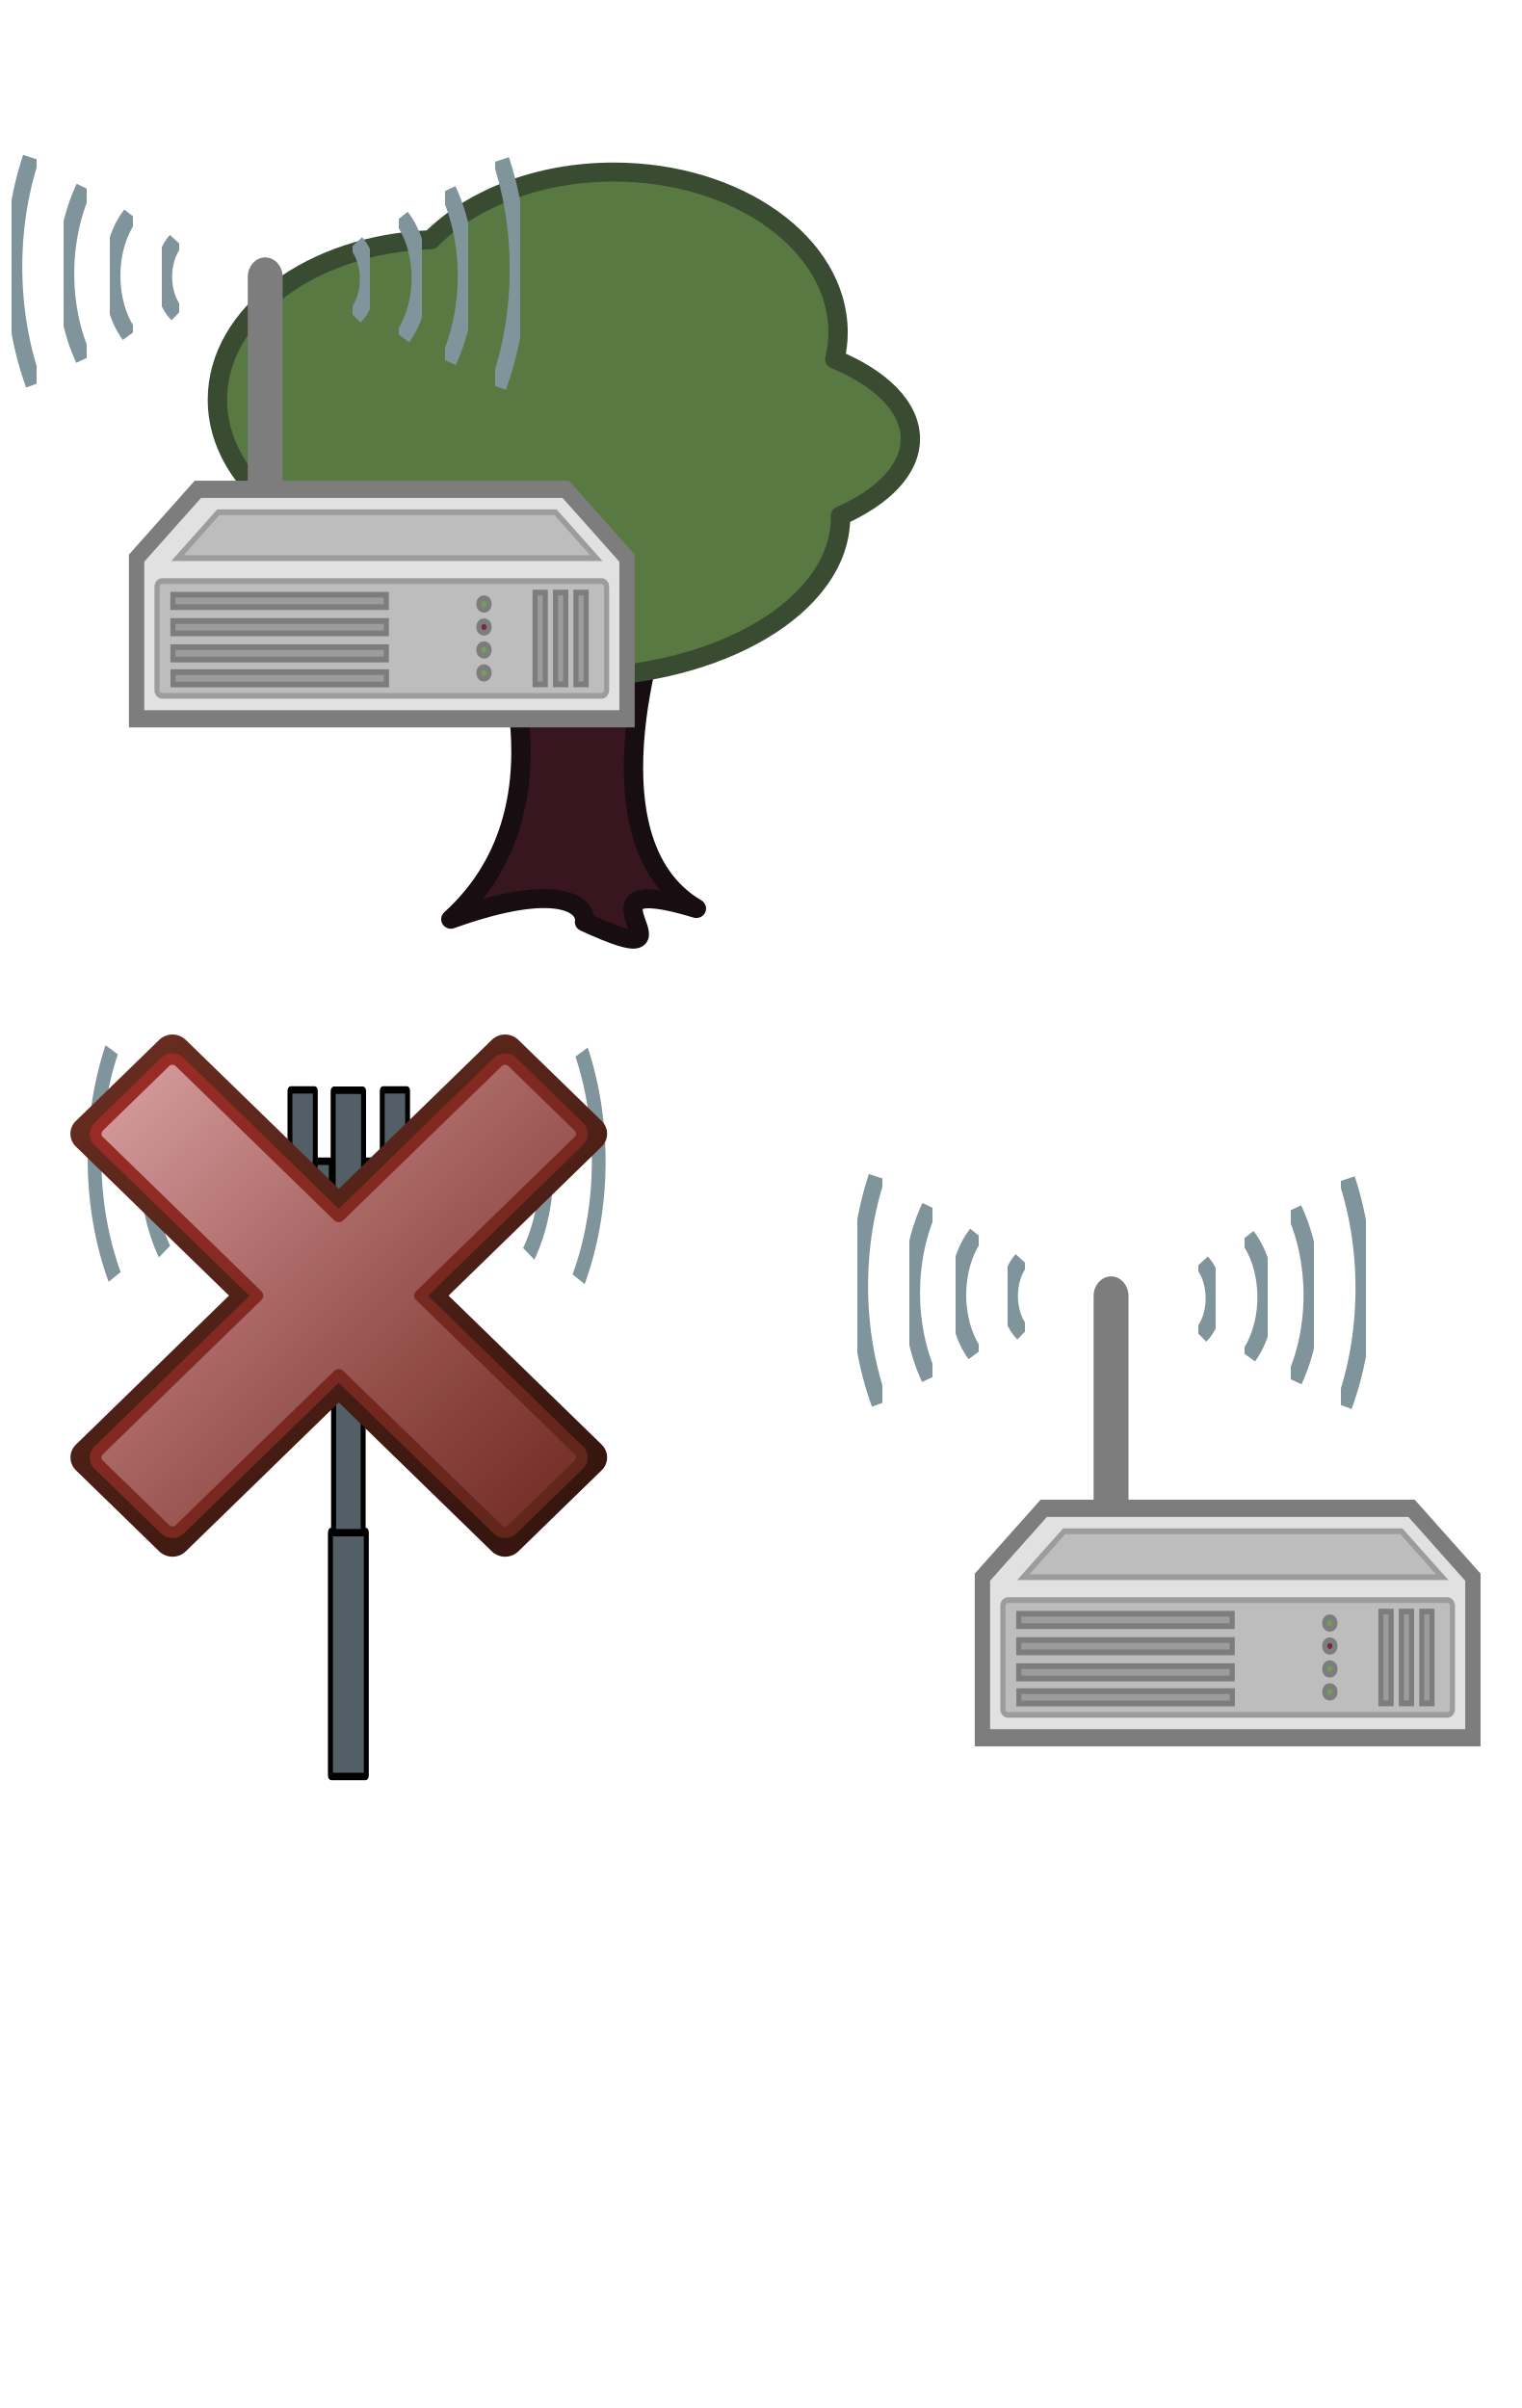
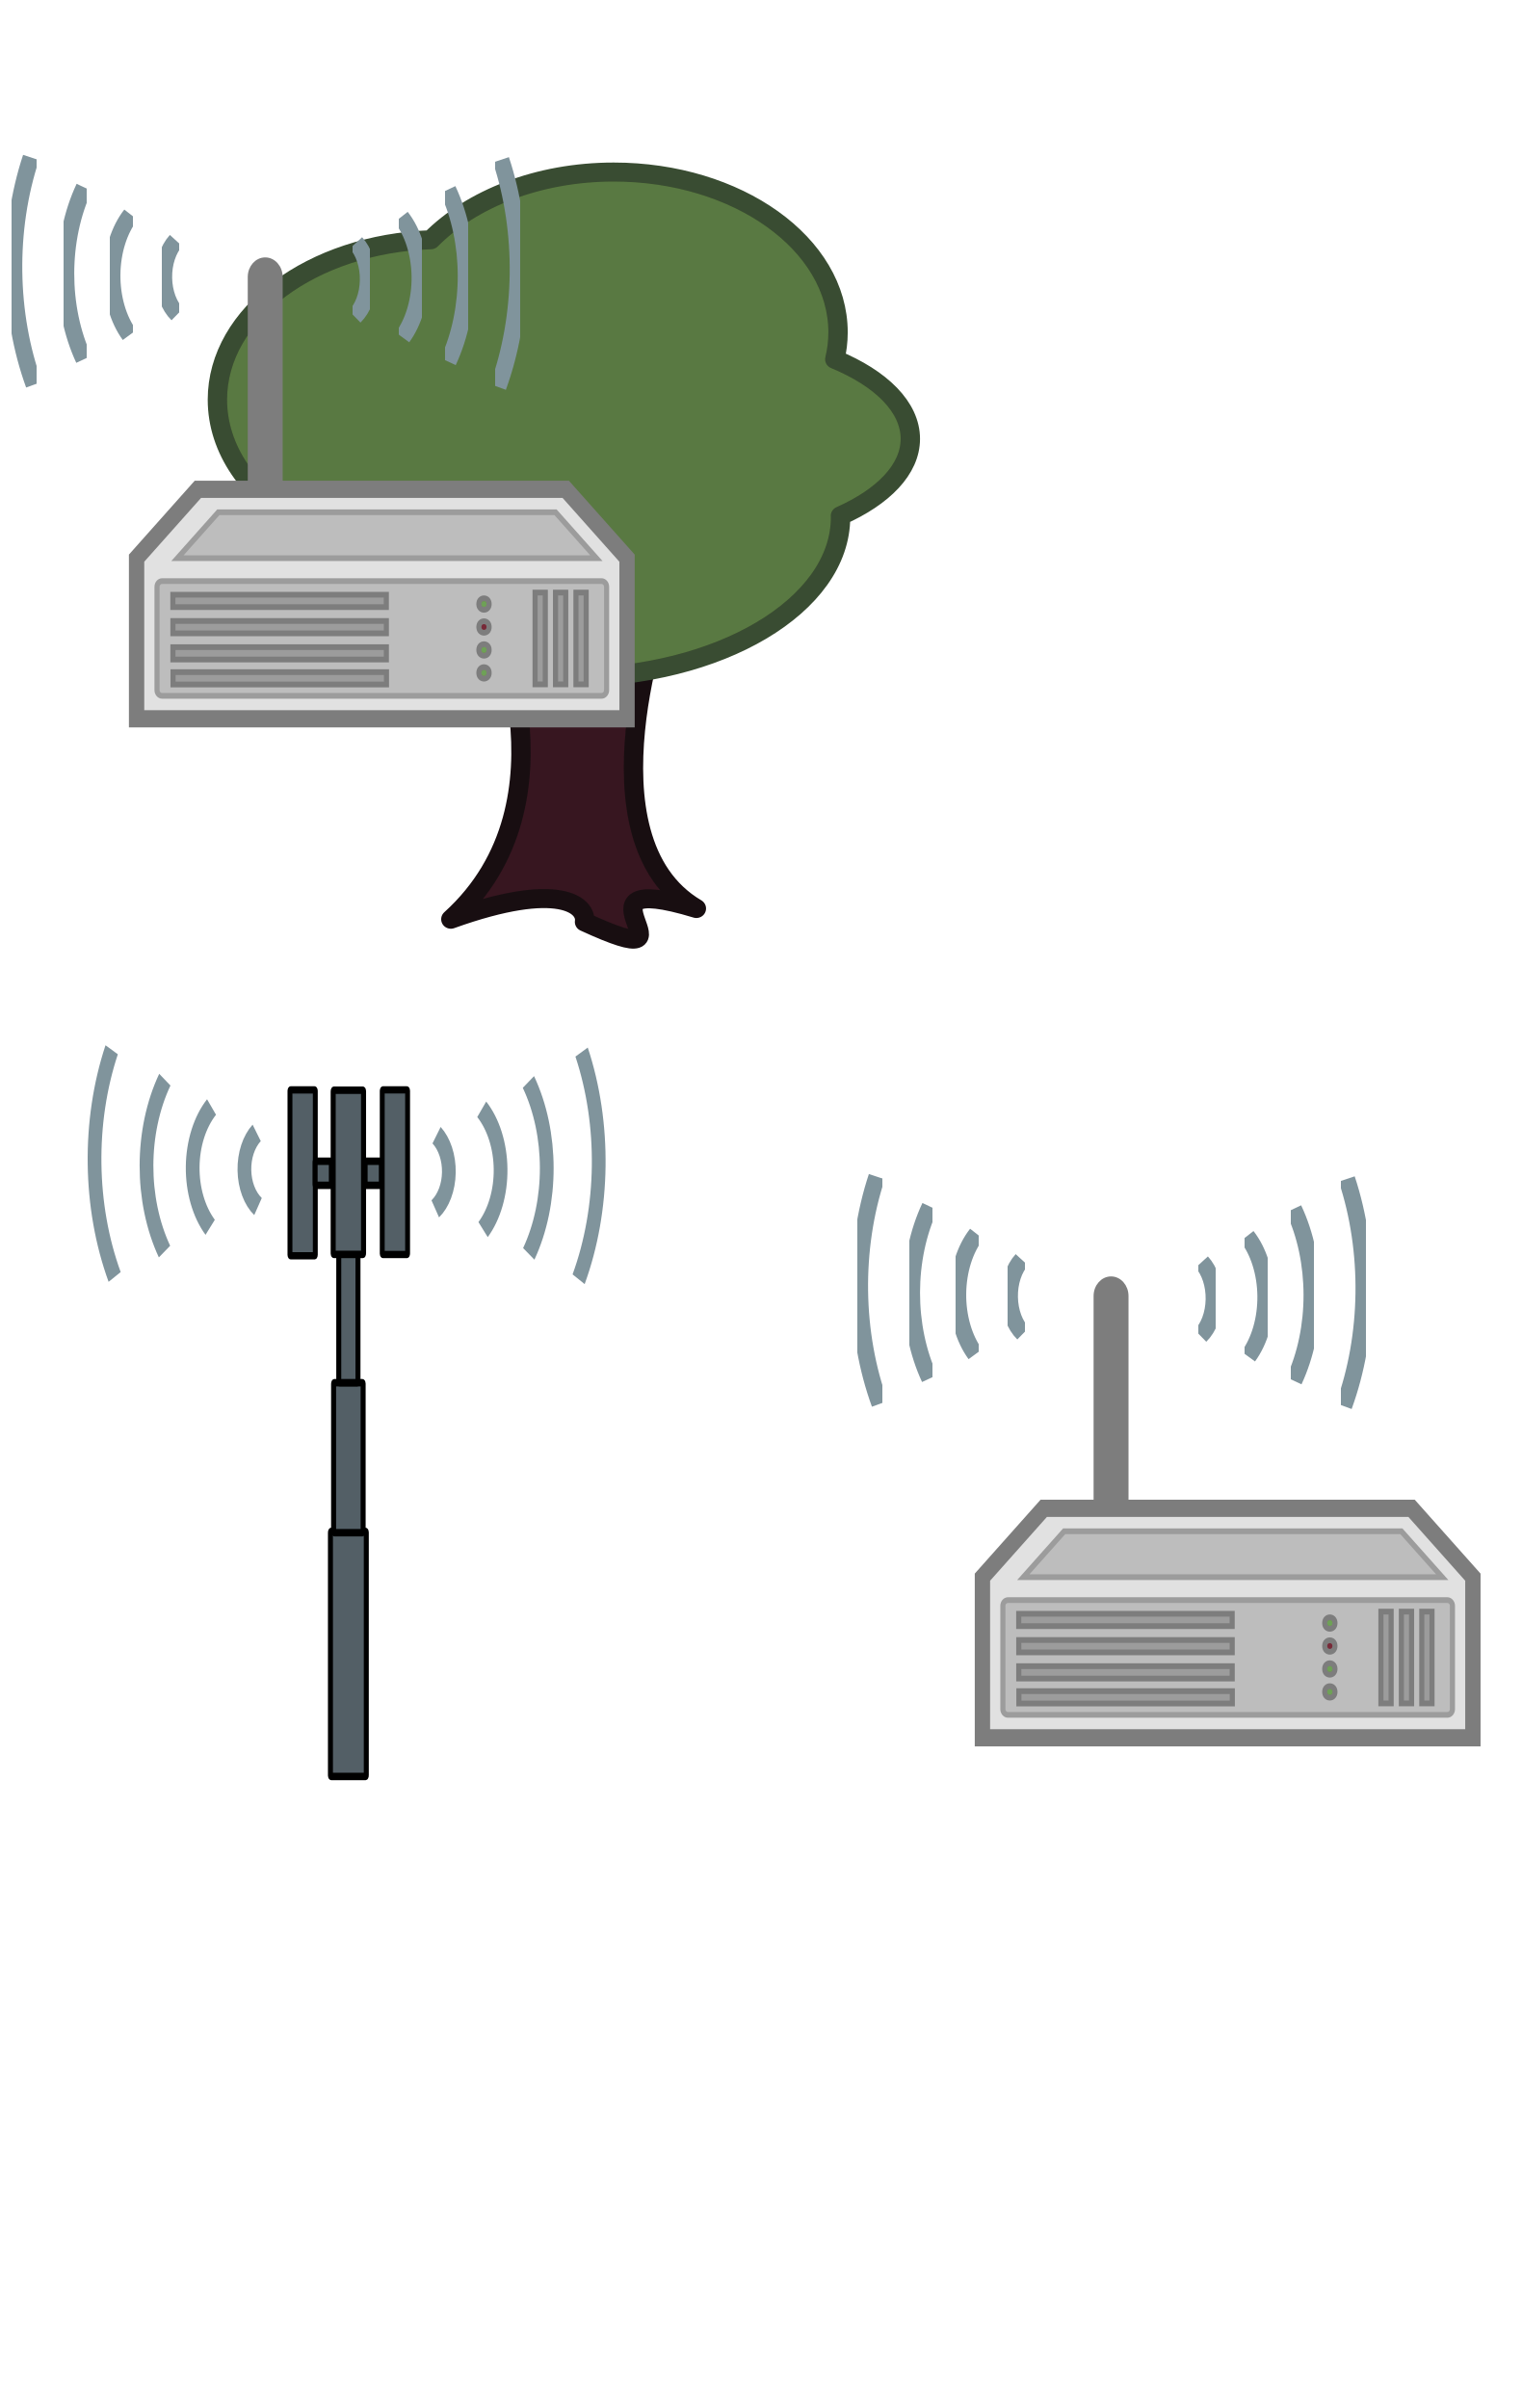
<svg xmlns="http://www.w3.org/2000/svg" xmlns:xlink="http://www.w3.org/1999/xlink" width="63.844mm" height="101.023mm" viewBox="0 0 63.844 101.023" version="1.1" id="svg8">
  <defs id="defs2">
    <marker orient="auto" refY="0" refX="0" id="Arrow2Lstart" style="overflow:visible">
      <path id="path5132" style="fill:#000000;fill-opacity:1;fill-rule:evenodd;stroke:#000000;stroke-width:0.625;stroke-linejoin:round;stroke-opacity:1" d="M 8.719,4.034 -2.207,0.016 8.719,-4.002 c -1.745,2.372 -1.735,5.617 -6e-7,8.035 z" transform="matrix(1.1,0,0,1.1,1.1,0)" />
    </marker>
    <marker orient="auto" refY="0" refX="0" id="Arrow1Send" style="overflow:visible">
      <path id="path5129" d="M 0,0 5,-5 -12.5,0 5,5 Z" style="fill:#000000;fill-opacity:1;fill-rule:evenodd;stroke:#000000;stroke-width:1pt;stroke-opacity:1" transform="matrix(-0.2,0,0,-0.2,-1.2,0)" />
    </marker>
    <marker orient="auto" refY="0" refX="0" id="Arrow1Lend" style="overflow:visible">
      <path id="path5117" d="M 0,0 5,-5 -12.5,0 5,5 Z" style="fill:#000000;fill-opacity:1;fill-rule:evenodd;stroke:#000000;stroke-width:1pt;stroke-opacity:1" transform="matrix(-0.8,0,0,-0.8,-10,0)" />
    </marker>
    <marker orient="auto" refY="0" refX="0" id="Arrow2Lend" style="overflow:visible">
      <path id="path5135" style="fill:#000000;fill-opacity:1;fill-rule:evenodd;stroke:#000000;stroke-width:0.625;stroke-linejoin:round;stroke-opacity:1" d="M 8.719,4.034 -2.207,0.016 8.719,-4.002 c -1.745,2.372 -1.735,5.617 -6e-7,8.035 z" transform="matrix(-1.1,0,0,-1.1,-1.1,0)" />
    </marker>
    <marker orient="auto" refY="0" refX="0" id="Arrow1Mend" style="overflow:visible">
      <path id="path5123" d="M 0,0 5,-5 -12.5,0 5,5 Z" style="fill:#000000;fill-opacity:1;fill-rule:evenodd;stroke:#000000;stroke-width:1pt;stroke-opacity:1" transform="matrix(-0.4,0,0,-0.4,-4,0)" />
    </marker>
    <marker orient="auto" refY="0" refX="0" id="marker10261" style="overflow:visible">
      <path id="path10259" d="M 0,0 5,-5 -12.5,0 5,5 Z" style="fill:#000000;fill-opacity:1;fill-rule:evenodd;stroke:#000000;stroke-width:1pt;stroke-opacity:1" transform="matrix(0.4,0,0,0.4,4,0)" />
    </marker>
    <marker orient="auto" refY="0" refX="0" id="Arrow1Mstart" style="overflow:visible">
      <path id="path5120" d="M 0,0 5,-5 -12.5,0 5,5 Z" style="fill:#000000;fill-opacity:1;fill-rule:evenodd;stroke:#000000;stroke-width:1pt;stroke-opacity:1" transform="matrix(0.4,0,0,0.4,4,0)" />
    </marker>
    <marker orient="auto" refY="0" refX="0" id="Torso" style="overflow:visible">
      <g id="g5340" transform="scale(0.7)" style="fill:#000000;fill-opacity:1;stroke:#000000;stroke-opacity:1">
        <path id="path5326" d="m -4.779,-3.24 c 2.35,0.366 5.3,1.938 5.037,3.627 C -0.005,2.078 -2.213,2.618 -4.563,2.252 -6.913,1.886 -8.521,0.752 -8.258,-0.938 -7.995,-2.628 -7.13,-3.605 -4.779,-3.24 Z" style="fill:#000000;fill-opacity:1;fill-rule:evenodd;stroke:#000000;stroke-width:1.25;stroke-opacity:1" />
        <path id="path5328" d="M 4.46,0.089 C -2.556,-4.378 5.225,-3.906 -0.848,-8.72" style="fill:#000000;fill-opacity:1;fill-rule:evenodd;stroke:#000000;stroke-width:1pt;stroke-opacity:1" />
        <path id="path5330" d="M 4.93,0.058 C -1.387,1.749 1.803,5.478 -4.945,7.546" style="fill:#000000;fill-opacity:1;fill-rule:evenodd;stroke:#000000;stroke-width:1pt;stroke-opacity:1" />
        <rect id="rect5332" transform="matrix(0.527536,-0.849533,0.887668,0.460484,0,0)" y="-1.741" x="-10.392" height="2.761" width="2.637" style="fill:#000000;fill-opacity:1;fill-rule:evenodd;stroke:#000000;stroke-width:1pt;stroke-opacity:1" />
        <rect id="rect5334" transform="matrix(0.671205,-0.741272,0.790802,0.612072,0,0)" y="-7.963" x="4.959" height="2.861" width="2.733" style="fill:#000000;fill-opacity:1;fill-rule:evenodd;stroke:#000000;stroke-width:1pt;stroke-opacity:1" />
        <path id="path5336" transform="matrix(0,-1.109517,1.109517,0,25.96648,19.71619)" d="m 16.78,-28.685 a 0.607,0.607 0 1 0 -1.215,0 0.607,0.607 0 1 0 1.215,0 z" style="fill:#000000;fill-opacity:1;fill-rule:evenodd;stroke:#000000;stroke-width:1pt;stroke-opacity:1" />
        <path id="path5338" transform="matrix(0,-1.109517,1.109517,0,26.8245,16.99126)" d="m 16.78,-28.685 a 0.607,0.607 0 1 0 -1.215,0 0.607,0.607 0 1 0 1.215,0 z" style="fill:#000000;fill-opacity:1;fill-rule:evenodd;stroke:#000000;stroke-width:1pt;stroke-opacity:1" />
      </g>
    </marker>
    <marker orient="auto" refY="0" refX="0" id="Arrow1Lstart" style="overflow:visible">
      <path id="path5114" d="M 0,0 5,-5 -12.5,0 5,5 Z" style="fill:#000000;fill-opacity:1;fill-rule:evenodd;stroke:#000000;stroke-width:1pt;stroke-opacity:1" transform="matrix(0.8,0,0,0.8,10,0)" />
    </marker>
    <marker orient="auto" refY="0" refX="0" id="Tail" style="overflow:visible">
      <g id="g5162" transform="scale(-1.2)" style="fill:#000000;fill-opacity:1;stroke:#000000;stroke-opacity:1">
        <path id="path5150" d="M -3.805,-3.959 0.544,0" style="fill:#000000;fill-opacity:1;fill-rule:evenodd;stroke:#000000;stroke-width:0.8;stroke-linecap:round;stroke-opacity:1" />
        <path id="path5152" d="M -1.287,-3.959 3.062,0" style="fill:#000000;fill-opacity:1;fill-rule:evenodd;stroke:#000000;stroke-width:0.8;stroke-linecap:round;stroke-opacity:1" />
        <path id="path5154" d="M 1.305,-3.959 5.654,0" style="fill:#000000;fill-opacity:1;fill-rule:evenodd;stroke:#000000;stroke-width:0.8;stroke-linecap:round;stroke-opacity:1" />
        <path id="path5156" d="M -3.805,4.178 0.544,0.22" style="fill:#000000;fill-opacity:1;fill-rule:evenodd;stroke:#000000;stroke-width:0.8;stroke-linecap:round;stroke-opacity:1" />
        <path id="path5158" d="M -1.287,4.178 3.062,0.22" style="fill:#000000;fill-opacity:1;fill-rule:evenodd;stroke:#000000;stroke-width:0.8;stroke-linecap:round;stroke-opacity:1" />
        <path id="path5160" d="M 1.305,4.178 5.654,0.22" style="fill:#000000;fill-opacity:1;fill-rule:evenodd;stroke:#000000;stroke-width:0.8;stroke-linecap:round;stroke-opacity:1" />
      </g>
    </marker>
    <linearGradient id="linearGradient2780">
      <stop id="stop2782" offset="0" style="stop-color:#4b8247;stop-opacity:1;" />
      <stop id="stop2784" offset="1" style="stop-color:#0f170f;stop-opacity:0" />
    </linearGradient>
    <linearGradient id="linearGradient2044">
      <stop id="stop2046" offset="0" style="stop-color:#3f0b0b;stop-opacity:1;" />
      <stop id="stop2048" offset="1" style="stop-color:#3f0b0b;stop-opacity:0;" />
    </linearGradient>
    <linearGradient gradientTransform="matrix(0.745827,0,0,1,791.5946,155.6063)" gradientUnits="userSpaceOnUse" y2="615.747" x2="-552.689" y1="477.907" x1="-552.689" id="linearGradient2050" xlink:href="#linearGradient2044" />
    <linearGradient gradientUnits="userSpaceOnUse" y2="373.356" x2="303.455" y1="595.823" x1="632.578" id="linearGradient2786" xlink:href="#linearGradient2780" />
    <filter style="color-interpolation-filters:sRGB" id="filter13432">
      <feColorMatrix type="hueRotate" values="340" result="color1" id="feColorMatrix13428" />
      <feColorMatrix type="saturate" values="0.4" result="color2" id="feColorMatrix13430" />
    </filter>
    <filter style="color-interpolation-filters:sRGB" id="filter13438">
      <feColorMatrix type="hueRotate" values="340" result="color1" id="feColorMatrix13434" />
      <feColorMatrix type="saturate" values="0.4" result="color2" id="feColorMatrix13436" />
    </filter>
    <filter style="color-interpolation-filters:sRGB" id="filter13444">
      <feColorMatrix type="hueRotate" values="340" result="color1" id="feColorMatrix13440" />
      <feColorMatrix type="saturate" values="0.4" result="color2" id="feColorMatrix13442" />
    </filter>
    <filter style="color-interpolation-filters:sRGB" id="filter13450">
      <feColorMatrix type="hueRotate" values="340" result="color1" id="feColorMatrix13446" />
      <feColorMatrix type="saturate" values="0.4" result="color2" id="feColorMatrix13448" />
    </filter>
    <filter style="color-interpolation-filters:sRGB" id="filter13456">
      <feColorMatrix type="hueRotate" values="340" result="color1" id="feColorMatrix13452" />
      <feColorMatrix type="saturate" values="0.4" result="color2" id="feColorMatrix13454" />
    </filter>
    <filter style="color-interpolation-filters:sRGB" id="filter13462">
      <feColorMatrix type="hueRotate" values="340" result="color1" id="feColorMatrix13458" />
      <feColorMatrix type="saturate" values="0.4" result="color2" id="feColorMatrix13460" />
    </filter>
    <filter style="color-interpolation-filters:sRGB" id="filter13444-1">
      <feColorMatrix type="hueRotate" values="340" result="color1" id="feColorMatrix13440-8" />
      <feColorMatrix type="saturate" values="0.4" result="color2" id="feColorMatrix13442-5" />
    </filter>
    <filter style="color-interpolation-filters:sRGB" id="filter13462-9">
      <feColorMatrix type="hueRotate" values="340" result="color1" id="feColorMatrix13458-7" />
      <feColorMatrix type="saturate" values="0.4" result="color2" id="feColorMatrix13460-5" />
    </filter>
    <filter style="color-interpolation-filters:sRGB" id="filter13444-4">
      <feColorMatrix type="hueRotate" values="340" result="color1" id="feColorMatrix13440-88" />
      <feColorMatrix type="saturate" values="0.4" result="color2" id="feColorMatrix13442-8" />
    </filter>
    <filter style="color-interpolation-filters:sRGB" id="filter13462-97">
      <feColorMatrix type="hueRotate" values="340" result="color1" id="feColorMatrix13458-76" />
      <feColorMatrix type="saturate" values="0.4" result="color2" id="feColorMatrix13460-4" />
    </filter>
    <filter style="color-interpolation-filters:sRGB" id="filter13444-47">
      <feColorMatrix type="hueRotate" values="340" result="color1" id="feColorMatrix13440-7" />
      <feColorMatrix type="saturate" values="0.4" result="color2" id="feColorMatrix13442-54" />
    </filter>
    <filter style="color-interpolation-filters:sRGB" id="filter13462-8">
      <feColorMatrix type="hueRotate" values="340" result="color1" id="feColorMatrix13458-1" />
      <feColorMatrix type="saturate" values="0.4" result="color2" id="feColorMatrix13460-2" />
    </filter>
    <filter style="color-interpolation-filters:sRGB;" id="filter15395">
      <feColorMatrix type="hueRotate" values="84" result="color1" id="feColorMatrix15391" />
      <feColorMatrix type="saturate" values="0.11" result="color2" id="feColorMatrix15393" />
    </filter>
    <filter style="color-interpolation-filters:sRGB" id="filter15395-0">
      <feColorMatrix type="hueRotate" values="84" result="color1" id="feColorMatrix15391-0" />
      <feColorMatrix type="saturate" values="0.11" result="color2" id="feColorMatrix15393-4" />
    </filter>
    <filter style="color-interpolation-filters:sRGB" id="filter15622">
      <feColorMatrix type="hueRotate" values="84" result="color1" id="feColorMatrix15618" />
      <feColorMatrix type="saturate" values="0.11" result="color2" id="feColorMatrix15620" />
    </filter>
    <filter style="color-interpolation-filters:sRGB" id="filter15628">
      <feColorMatrix type="hueRotate" values="84" result="color1" id="feColorMatrix15624" />
      <feColorMatrix type="saturate" values="0.11" result="color2" id="feColorMatrix15626" />
    </filter>
    <filter style="color-interpolation-filters:sRGB" id="filter15634">
      <feColorMatrix type="hueRotate" values="84" result="color1" id="feColorMatrix15630" />
      <feColorMatrix type="saturate" values="0.11" result="color2" id="feColorMatrix15632" />
    </filter>
    <filter style="color-interpolation-filters:sRGB" id="filter15640">
      <feColorMatrix type="hueRotate" values="84" result="color1" id="feColorMatrix15636" />
      <feColorMatrix type="saturate" values="0.11" result="color2" id="feColorMatrix15638" />
    </filter>
    <filter style="color-interpolation-filters:sRGB" id="filter15646">
      <feColorMatrix type="hueRotate" values="84" result="color1" id="feColorMatrix15642" />
      <feColorMatrix type="saturate" values="0.11" result="color2" id="feColorMatrix15644" />
    </filter>
    <filter style="color-interpolation-filters:sRGB" id="filter15652">
      <feColorMatrix type="hueRotate" values="84" result="color1" id="feColorMatrix15648" />
      <feColorMatrix type="saturate" values="0.11" result="color2" id="feColorMatrix15650" />
    </filter>
    <filter style="color-interpolation-filters:sRGB" id="filter15658">
      <feColorMatrix type="hueRotate" values="84" result="color1" id="feColorMatrix15654" />
      <feColorMatrix type="saturate" values="0.11" result="color2" id="feColorMatrix15656" />
    </filter>
    <filter style="color-interpolation-filters:sRGB" id="filter15395-7">
      <feColorMatrix type="hueRotate" values="84" result="color1" id="feColorMatrix15391-2" />
      <feColorMatrix type="saturate" values="0.11" result="color2" id="feColorMatrix15393-8" />
    </filter>
    <filter style="color-interpolation-filters:sRGB" id="filter15622-2">
      <feColorMatrix type="hueRotate" values="84" result="color1" id="feColorMatrix15618-9" />
      <feColorMatrix type="saturate" values="0.11" result="color2" id="feColorMatrix15620-9" />
    </filter>
    <filter style="color-interpolation-filters:sRGB" id="filter15628-6">
      <feColorMatrix type="hueRotate" values="84" result="color1" id="feColorMatrix15624-0" />
      <feColorMatrix type="saturate" values="0.11" result="color2" id="feColorMatrix15626-2" />
    </filter>
    <filter style="color-interpolation-filters:sRGB" id="filter15634-7">
      <feColorMatrix type="hueRotate" values="84" result="color1" id="feColorMatrix15630-6" />
      <feColorMatrix type="saturate" values="0.11" result="color2" id="feColorMatrix15632-1" />
    </filter>
    <filter style="color-interpolation-filters:sRGB" id="filter15640-3">
      <feColorMatrix type="hueRotate" values="84" result="color1" id="feColorMatrix15636-2" />
      <feColorMatrix type="saturate" values="0.11" result="color2" id="feColorMatrix15638-1" />
    </filter>
    <filter style="color-interpolation-filters:sRGB" id="filter15646-5">
      <feColorMatrix type="hueRotate" values="84" result="color1" id="feColorMatrix15642-9" />
      <feColorMatrix type="saturate" values="0.11" result="color2" id="feColorMatrix15644-9" />
    </filter>
    <filter style="color-interpolation-filters:sRGB" id="filter15652-1">
      <feColorMatrix type="hueRotate" values="84" result="color1" id="feColorMatrix15648-4" />
      <feColorMatrix type="saturate" values="0.11" result="color2" id="feColorMatrix15650-9" />
    </filter>
    <filter style="color-interpolation-filters:sRGB" id="filter15658-1">
      <feColorMatrix type="hueRotate" values="84" result="color1" id="feColorMatrix15654-0" />
      <feColorMatrix type="saturate" values="0.11" result="color2" id="feColorMatrix15656-7" />
    </filter>
    <linearGradient x1="20.153" y1="13.746" gradientTransform="matrix(0.88932,0,0,0.88932,3.5416,3.5416)" x2="40.305" gradientUnits="userSpaceOnUse" y2="48.977" id="linearGradient1483">
      <stop offset="0" stop-color="#982007" id="stop1354" />
      <stop offset="1" stop-color="#510f02" id="stop1356" />
    </linearGradient>
    <linearGradient x1="18.505" y1="17.421" gradientTransform="matrix(0.88932,0,0,0.88932,-32.549,2.4514)" x2="47.844" gradientUnits="userSpaceOnUse" y2="46.762" id="linearGradient1485">
      <stop offset="0" stop-color="#f1140c" id="stop1367" />
      <stop offset="1" stop-color="#8d1a02" id="stop1370" />
    </linearGradient>
    <linearGradient x1="18.505" y1="17.421" gradientTransform="matrix(0.88932,0,0,0.88932,3.5416,3.5416)" x2="47.844" gradientUnits="userSpaceOnUse" y2="46.762" id="linearGradient1487">
      <stop offset="0" stop-color="#ff8b8e" id="stop1380" />
      <stop offset="1" stop-opacity=".722" stop-color="#b42314" id="stop1382" />
    </linearGradient>
    <filter style="color-interpolation-filters:sRGB;" id="filter17184">
      <feColorMatrix type="hueRotate" values="360" result="color1" id="feColorMatrix17180" />
      <feColorMatrix type="saturate" values="0.497" result="color2" id="feColorMatrix17182" />
    </filter>
  </defs>
  <g id="layer1" transform="translate(-126.7276,-7.394558)">
    <a id="a3942" transform="matrix(1.006695,0,0,0.8973627,-2.804567,4.327052)" style="filter:url(#filter13432)">
      <g transform="matrix(0.04293915,0,0,0.04730631,137.3267,11.0173)" id="g133">
        <path style="fill:#5b0d0d;fill-opacity:1;fill-rule:nonzero;stroke:#230c0c;stroke-width:18.803;stroke-linecap:round;stroke-linejoin:round;stroke-miterlimit:4;stroke-dashoffset:0;stroke-opacity:1" d="m 273.058,436.333 h 169.322 c 0,0 -83.541,231.617 31.809,300.87 -136.474,-42.08 15.905,71.571 -108.518,13.254 2.487,-15.905 -23.734,-41.417 -129.724,-2.651 127.212,-117.22 37.111,-311.473 37.111,-311.473 z" id="rect1305" />
        <path style="opacity:1;fill:#14920d;fill-opacity:1;fill-rule:nonzero;stroke:#165822;stroke-width:18.803;stroke-linecap:round;stroke-linejoin:round;stroke-miterlimit:4;stroke-dasharray:none;stroke-dashoffset:0;stroke-opacity:1" d="m 393.999,9.402 c -73.281,0 -137.996,26.468 -177.456,66.899 C 101.302,80.338 9.402,149.501 9.402,234.366 c 0,49.472 31.243,93.644 80.102,122.705 5.754,84.392 120.978,151.82 262.178,151.82 144.872,0 262.434,-70.978 262.434,-158.436 0,-0.431 -0.08,-0.853 -0.086,-1.283 41.551,-18.815 67.811,-45.895 67.811,-76.11 0,-31.545 -28.509,-59.756 -73.287,-78.619 2.037,-8.65 3.137,-17.525 3.137,-26.606 0,-87.457 -97.522,-158.436 -217.692,-158.436 z" id="path2035" />
      </g>
    </a>
    <a id="a198" transform="translate(-12.53302,-2.311507)" style="filter:url(#filter13438)">
      <g id="layer1-7" transform="matrix(0.1714502,0,0,0.1925603,53.87647,-46.6536)">
        <path id="path730" d="m 562.9,349.39 c 2.017,0 3.647,1.631 3.647,3.647 v 51.87 c 0,2.017 -1.631,3.647 -3.647,3.647 -2.012,0 -3.647,-1.631 -3.647,-3.647 v -51.87 c 0,-2.017 1.636,-3.647 3.647,-3.647" style="fill:#7d7d7d;fill-rule:evenodd;stroke:#7d7d7d;stroke-width:1.25;stroke-linejoin:round;stroke-miterlimit:10" />
        <path id="path732" d="m 531.43,414.29 15,-15 h 90 l 15,15 v 35 h -120 z" style="fill:#e1e1e1;fill-rule:evenodd;stroke:#7d7d7d;stroke-width:3.75;stroke-miterlimit:10" />
        <path id="path734" d="m 537.68,419.29 h 107.5 c 0.693,0 1.25,0.561 1.25,1.25 v 22.5 c 0,0.688 -0.556,1.25 -1.25,1.25 h -107.5 c -0.689,0 -1.25,-0.562 -1.25,-1.25 v -22.5 c 0,-0.689 0.561,-1.25 1.25,-1.25" style="fill:#bdbdbd;fill-rule:evenodd;stroke:#9c9c9c;stroke-width:1.25;stroke-linejoin:round;stroke-miterlimit:10" />
        <path id="path736" d="m 617.68,429.29 c 0,1.665 -2.5,1.665 -2.5,0 0,-1.665 2.5,-1.665 2.5,0" style="fill:#c51900;fill-rule:evenodd;stroke:#7d7d7d;stroke-width:1.25;stroke-linejoin:round;stroke-miterlimit:10" />
        <path id="path738" d="m 628.93,421.79 h 2.5 v 20 h -2.5 z" style="fill:#9c9c9c;fill-rule:evenodd;stroke:#7d7d7d;stroke-width:1.25;stroke-miterlimit:10" />
        <path id="path740" d="m 541.43,414.29 10,-10 h 82.5 l 10,10 z" style="fill:#bdbdbd;fill-rule:evenodd;stroke:#9c9c9c;stroke-width:1.25;stroke-miterlimit:10" />
        <path id="path742" d="m 617.68,424.29 c 0,1.665 -2.5,1.665 -2.5,0 0,-1.665 2.5,-1.665 2.5,0" style="fill:#00c700;fill-rule:evenodd;stroke:#7d7d7d;stroke-width:1.25;stroke-miterlimit:10" />
        <path id="path744" d="m 633.93,421.79 h 2.5 v 20 h -2.5 z" style="fill:#9c9c9c;fill-rule:evenodd;stroke:#7d7d7d;stroke-width:1.25;stroke-miterlimit:10" />
        <path id="path746" d="m 638.93,421.79 h 2.5 v 20 h -2.5 z" style="fill:#9c9c9c;fill-rule:evenodd;stroke:#7d7d7d;stroke-width:1.25;stroke-miterlimit:10" />
        <path id="path748" d="m 617.68,434.29 c 0,1.665 -2.5,1.665 -2.5,0 0,-1.665 2.5,-1.665 2.5,0" style="fill:#00c700;fill-rule:evenodd;stroke:#7d7d7d;stroke-width:1.25;stroke-miterlimit:10" />
        <path id="path750" d="m 617.68,439.29 c 0,1.665 -2.5,1.665 -2.5,0 0,-1.665 2.5,-1.665 2.5,0" style="fill:#00c700;fill-rule:evenodd;stroke:#7d7d7d;stroke-width:1.25;stroke-miterlimit:10" />
        <path id="path760" d="m 540.35,439.12 h 52.222 v 2.695 H 540.35 Z" style="fill:#9c9c9c;fill-rule:evenodd;stroke:#7d7d7d;stroke-width:1.25;stroke-miterlimit:10" />
        <path id="path762" d="m 540.32,433.68 h 52.222 v 2.695 H 540.32 Z" style="fill:#9c9c9c;fill-rule:evenodd;stroke:#7d7d7d;stroke-width:1.25;stroke-miterlimit:10" />
        <path id="path764" d="m 540.32,427.98 h 52.222 v 2.695 H 540.32 Z" style="fill:#9c9c9c;fill-rule:evenodd;stroke:#7d7d7d;stroke-width:1.25;stroke-miterlimit:10" />
        <path id="path766" d="m 540.31,422.26 h 52.222 v 2.695 H 540.31 Z" style="fill:#9c9c9c;fill-rule:evenodd;stroke:#7d7d7d;stroke-width:1.25;stroke-miterlimit:10" />
      </g>
    </a>
    <a id="a198-6" transform="translate(22.94947,40.43946)" style="filter:url(#filter13456)">
      <g id="layer1-7-8" transform="matrix(0.1714502,0,0,0.1925603,53.87647,-46.6536)">
        <path id="path730-9" d="m 562.9,349.39 c 2.017,0 3.647,1.631 3.647,3.647 v 51.87 c 0,2.017 -1.631,3.647 -3.647,3.647 -2.012,0 -3.647,-1.631 -3.647,-3.647 v -51.87 c 0,-2.017 1.636,-3.647 3.647,-3.647" style="fill:#7d7d7d;fill-rule:evenodd;stroke:#7d7d7d;stroke-width:1.25;stroke-linejoin:round;stroke-miterlimit:10" />
        <path id="path732-2" d="m 531.43,414.29 15,-15 h 90 l 15,15 v 35 h -120 z" style="fill:#e1e1e1;fill-rule:evenodd;stroke:#7d7d7d;stroke-width:3.75;stroke-miterlimit:10" />
        <path id="path734-6" d="m 537.68,419.29 h 107.5 c 0.693,0 1.25,0.561 1.25,1.25 v 22.5 c 0,0.688 -0.556,1.25 -1.25,1.25 h -107.5 c -0.689,0 -1.25,-0.562 -1.25,-1.25 v -22.5 c 0,-0.689 0.561,-1.25 1.25,-1.25" style="fill:#bdbdbd;fill-rule:evenodd;stroke:#9c9c9c;stroke-width:1.25;stroke-linejoin:round;stroke-miterlimit:10" />
        <path id="path736-6" d="m 617.68,429.29 c 0,1.665 -2.5,1.665 -2.5,0 0,-1.665 2.5,-1.665 2.5,0" style="fill:#c51900;fill-rule:evenodd;stroke:#7d7d7d;stroke-width:1.25;stroke-linejoin:round;stroke-miterlimit:10" />
        <path id="path738-4" d="m 628.93,421.79 h 2.5 v 20 h -2.5 z" style="fill:#9c9c9c;fill-rule:evenodd;stroke:#7d7d7d;stroke-width:1.25;stroke-miterlimit:10" />
        <path id="path740-9" d="m 541.43,414.29 10,-10 h 82.5 l 10,10 z" style="fill:#bdbdbd;fill-rule:evenodd;stroke:#9c9c9c;stroke-width:1.25;stroke-miterlimit:10" />
        <path id="path742-5" d="m 617.68,424.29 c 0,1.665 -2.5,1.665 -2.5,0 0,-1.665 2.5,-1.665 2.5,0" style="fill:#00c700;fill-rule:evenodd;stroke:#7d7d7d;stroke-width:1.25;stroke-miterlimit:10" />
        <path id="path744-0" d="m 633.93,421.79 h 2.5 v 20 h -2.5 z" style="fill:#9c9c9c;fill-rule:evenodd;stroke:#7d7d7d;stroke-width:1.25;stroke-miterlimit:10" />
        <path id="path746-4" d="m 638.93,421.79 h 2.5 v 20 h -2.5 z" style="fill:#9c9c9c;fill-rule:evenodd;stroke:#7d7d7d;stroke-width:1.25;stroke-miterlimit:10" />
        <path id="path748-8" d="m 617.68,434.29 c 0,1.665 -2.5,1.665 -2.5,0 0,-1.665 2.5,-1.665 2.5,0" style="fill:#00c700;fill-rule:evenodd;stroke:#7d7d7d;stroke-width:1.25;stroke-miterlimit:10" />
        <path id="path750-7" d="m 617.68,439.29 c 0,1.665 -2.5,1.665 -2.5,0 0,-1.665 2.5,-1.665 2.5,0" style="fill:#00c700;fill-rule:evenodd;stroke:#7d7d7d;stroke-width:1.25;stroke-miterlimit:10" />
        <path id="path760-1" d="m 540.35,439.12 h 52.222 v 2.695 H 540.35 Z" style="fill:#9c9c9c;fill-rule:evenodd;stroke:#7d7d7d;stroke-width:1.25;stroke-miterlimit:10" />
        <path id="path762-7" d="m 540.32,433.68 h 52.222 v 2.695 H 540.32 Z" style="fill:#9c9c9c;fill-rule:evenodd;stroke:#7d7d7d;stroke-width:1.25;stroke-miterlimit:10" />
        <path id="path764-2" d="m 540.32,427.98 h 52.222 v 2.695 H 540.32 Z" style="fill:#9c9c9c;fill-rule:evenodd;stroke:#7d7d7d;stroke-width:1.25;stroke-miterlimit:10" />
        <path id="path766-7" d="m 540.31,422.26 h 52.222 v 2.695 H 540.31 Z" style="fill:#9c9c9c;fill-rule:evenodd;stroke:#7d7d7d;stroke-width:1.25;stroke-miterlimit:10" />
      </g>
    </a>
    <g transform="matrix(0.1081145,0,0,0.1606701,110.7856,-35.28729)" id="layer1-8" style="filter:url(#filter15395)">
      <g id="g5727">
        <g transform="matrix(1.9398,0,0,1.9398,199.23,533.34)" style="fill:#008000" id="g3249">
          <g style="fill:#008000" id="g3244">
            <rect x="39.406" y="68.143" width="7.17" height="32.982" ry="0.122" style="fill:#008000;stroke:#000000;stroke-linecap:round;stroke-linejoin:round" id="rect2451" />
            <rect x="40.037" y="48.124" width="5.908" height="20.19" ry="0.122" style="fill:#008000;stroke:#000000;stroke-linecap:round;stroke-linejoin:round" id="rect3223" />
            <rect x="41.069" y="30.458" width="3.843" height="17.667" ry="0.122" style="fill:#008000;stroke:#000000;stroke-linecap:round;stroke-linejoin:round" id="rect3225" />
          </g>
          <g style="fill:#008000" id="g3237">
            <rect x="39.954" y="8.751" width="6.074" height="22.105" ry="0.124" style="fill:#008000;stroke:#000000;stroke-width:1.007;stroke-linecap:round;stroke-linejoin:round" id="rect3227" />
            <rect x="31.308" y="8.708" width="5.069" height="22.334" ry="0.116" style="fill:#008000;stroke:#000000;stroke-width:0.979;stroke-linecap:round;stroke-linejoin:round" id="rect3229" />
            <rect x="49.765" y="8.706" width="5.072" height="22.165" ry="0.115" style="fill:#008000;stroke:#000000;stroke-width:0.976;stroke-linecap:round;stroke-linejoin:round" id="rect3231" />
            <rect x="36.341" y="18.311" width="3.245" height="3.245" ry="0.115" style="fill:#008000;stroke:#000000;stroke-linecap:round;stroke-linejoin:round" id="rect3233" />
            <rect x="46.341" y="18.311" width="3.245" height="3.245" ry="0.115" style="fill:#008000;stroke:#000000;stroke-linecap:round;stroke-linejoin:round" id="rect3235" />
          </g>
        </g>
        <g transform="matrix(2.6176,0,0,2.6176,-1197.8,-1142.1)" stroke-miterlimit="10" id="g5567-0" style="stroke-miterlimit:10">
          <path style="fill:none;stroke:#00c700;stroke-width:2.036;stroke-miterlimit:10" d="m 552.17,658.16 c -1.225,-0.806 -1.978,-2.16 -2.015,-3.626 -0.039,-1.463 0.642,-2.855 1.821,-3.724" id="path752-1-9" />
          <path style="fill:none;stroke:#00c700;stroke-width:2.036;stroke-miterlimit:10" d="m 545.08,660.23 c -1.689,-1.553 -2.63,-3.753 -2.592,-6.046 0.039,-2.293 1.055,-4.461 2.794,-5.956" id="path754-42-4" />
          <path style="fill:none;stroke:#00c700;stroke-width:2.036;stroke-miterlimit:10" d="m 538.31,662.65 c -3.573,-5.161 -3.555,-12.006 0.05,-17.148" id="path756-3-8" />
          <path style="fill:none;stroke:#00c700;stroke-width:2.036;stroke-miterlimit:10" d="m 530.92,665.18 c -3.812,-7.035 -3.976,-15.483 -0.44,-22.661" id="path758-2-8" />
        </g>
        <g transform="matrix(-2.6176,0,0,2.6176,1761.7,-1141.5)" stroke-miterlimit="10" id="g5567-0-2" style="stroke-miterlimit:10">
          <path style="fill:none;stroke:#00c700;stroke-width:2.036;stroke-miterlimit:10" d="m 552.17,658.16 c -1.225,-0.806 -1.978,-2.16 -2.015,-3.626 -0.039,-1.463 0.642,-2.855 1.821,-3.724" id="path752-1-9-4" />
          <path style="fill:none;stroke:#00c700;stroke-width:2.036;stroke-miterlimit:10" d="m 545.08,660.23 c -1.689,-1.553 -2.63,-3.753 -2.592,-6.046 0.039,-2.293 1.055,-4.461 2.794,-5.956" id="path754-42-4-5" />
          <path style="fill:none;stroke:#00c700;stroke-width:2.036;stroke-miterlimit:10" d="m 538.31,662.65 c -3.573,-5.161 -3.555,-12.006 0.05,-17.148" id="path756-3-8-5" />
          <path style="fill:none;stroke:#00c700;stroke-width:2.036;stroke-miterlimit:10" d="m 530.92,665.18 c -3.812,-7.035 -3.976,-15.483 -0.44,-22.661" id="path758-2-8-1" />
        </g>
      </g>
    </g>
    <path style="fill:none;stroke:#00c700;stroke-width:2.655;stroke-miterlimit:10;filter:url(#filter15395)" d="m 27.005,25.577 c -1.31,-1.281 -2.115,-3.434 -2.155,-5.764 -0.042,-2.326 0.686,-4.538 1.948,-5.92" id="path752-1-9-3" transform="matrix(0.2645833,0,0,0.2645833,162.5029,56.57016)" />
    <path style="fill:none;stroke:#00c700;stroke-width:2.655;stroke-miterlimit:10;filter:url(#filter15395)" d="m 19.422,28.868 c -1.806,-2.469 -2.813,-5.966 -2.773,-9.611 0.042,-3.645 1.128,-7.092 2.988,-9.468" id="path754-42-4-3" transform="matrix(0.2645833,0,0,0.2645833,162.5029,56.57016)" />
    <path style="fill:none;stroke:#00c700;stroke-width:2.655;stroke-miterlimit:10;filter:url(#filter15395)" d="M 12.18,32.714 C 8.358,24.51 8.378,13.63 12.234,5.457" id="path756-3-8-8" transform="matrix(0.2645833,0,0,0.2645833,162.5029,56.57016)" />
    <path style="fill:none;stroke:#00c700;stroke-width:2.655;stroke-miterlimit:10;filter:url(#filter15395)" d="M 4.276,36.736 C 0.199,25.553 0.023,12.125 3.805,0.715" id="path758-2-8-0" transform="matrix(0.2645833,0,0,0.2645833,162.5029,56.57016)" />
    <path style="fill:none;stroke:#00c700;stroke-width:2.655;stroke-miterlimit:10;filter:url(#filter15395)" d="m 55.11,25.942 c 1.31,-1.281 2.115,-3.434 2.155,-5.764 0.042,-2.326 -0.686,-4.538 -1.948,-5.92" id="path752-1-9-4-5" transform="matrix(0.2645833,0,0,0.2645833,162.5029,56.57016)" />
    <path style="fill:none;stroke:#00c700;stroke-width:2.655;stroke-miterlimit:10;filter:url(#filter15395)" d="m 62.694,29.232 c 1.806,-2.469 2.813,-5.966 2.773,-9.611 -0.042,-3.645 -1.128,-7.092 -2.988,-9.468" id="path754-42-4-5-6" transform="matrix(0.2645833,0,0,0.2645833,162.5029,56.57016)" />
    <path style="fill:none;stroke:#00c700;stroke-width:2.655;stroke-miterlimit:10;filter:url(#filter15395)" d="M 69.935,33.079 C 73.757,24.875 73.737,13.995 69.881,5.821" id="path756-3-8-5-6" transform="matrix(0.2645833,0,0,0.2645833,162.5029,56.57016)" />
    <path style="fill:none;stroke:#00c700;stroke-width:2.655;stroke-miterlimit:10;filter:url(#filter15395)" d="M 77.839,37.1 C 81.916,25.917 82.092,12.489 78.31,1.079" id="path758-2-8-1-4" transform="matrix(0.2645833,0,0,0.2645833,162.5029,56.57016)" />
    <path style="fill:none;stroke:#00c700;stroke-width:2.655;stroke-miterlimit:10;filter:url(#filter15395-7)" d="m 26.236,28.464 c -1.31,-1.281 -2.115,-3.434 -2.155,-5.764 -0.042,-2.326 0.686,-4.538 1.948,-5.92" id="path752-1-9-3-5" transform="matrix(0.2645833,0,0,0.2645833,127.2265,13.04854)" />
    <path style="fill:none;stroke:#00c700;stroke-width:2.655;stroke-miterlimit:10;filter:url(#filter15395-7)" d="m 18.652,31.755 c -1.806,-2.469 -2.813,-5.966 -2.773,-9.611 0.042,-3.645 1.128,-7.092 2.988,-9.468" id="path754-42-4-3-8" transform="matrix(0.2645833,0,0,0.2645833,127.2265,13.04854)" />
    <path style="fill:none;stroke:#00c700;stroke-width:2.655;stroke-miterlimit:10;filter:url(#filter15395-7)" d="M 11.411,35.601 C 7.589,27.397 7.609,16.517 11.464,8.344" id="path756-3-8-8-7" transform="matrix(0.2645833,0,0,0.2645833,127.2265,13.04854)" />
    <path style="fill:none;stroke:#00c700;stroke-width:2.655;stroke-miterlimit:10;filter:url(#filter15395-7)" d="M 3.506,39.623 C -0.571,28.44 -0.747,15.012 3.036,3.602" id="path758-2-8-0-0" transform="matrix(0.2645833,0,0,0.2645833,127.2265,13.04854)" />
    <path style="fill:none;stroke:#00c700;stroke-width:2.655;stroke-miterlimit:10;filter:url(#filter15395-7)" d="m 54.34,28.829 c 1.31,-1.281 2.115,-3.434 2.155,-5.764 0.042,-2.326 -0.686,-4.538 -1.948,-5.92" id="path752-1-9-4-5-4" transform="matrix(0.2645833,0,0,0.2645833,127.2265,13.04854)" />
    <path style="fill:none;stroke:#00c700;stroke-width:2.655;stroke-miterlimit:10;filter:url(#filter15395-7)" d="m 61.924,32.119 c 1.806,-2.469 2.813,-5.966 2.773,-9.611 -0.042,-3.645 -1.128,-7.092 -2.988,-9.468" id="path754-42-4-5-6-8" transform="matrix(0.2645833,0,0,0.2645833,127.2265,13.04854)" />
    <path style="fill:none;stroke:#00c700;stroke-width:2.655;stroke-miterlimit:10;filter:url(#filter15395-7)" d="M 69.165,35.966 C 72.987,27.762 72.967,16.882 69.112,8.708" id="path756-3-8-5-6-0" transform="matrix(0.2645833,0,0,0.2645833,127.2265,13.04854)" />
    <path style="fill:none;stroke:#00c700;stroke-width:2.655;stroke-miterlimit:10;filter:url(#filter15395-7)" d="M 77.07,39.987 C 81.147,28.805 81.323,15.376 77.54,3.966" id="path758-2-8-1-4-4" transform="matrix(0.2645833,0,0,0.2645833,127.2265,13.04854)" />
-     <g id="layer1-2" transform="matrix(0.6933473,0,0,0.6747431,129.1512,50.27893)" style="filter:url(#filter17184)">
-       <g transform="translate(-15,-15)" id="g1478">
-         <path d="m 16.025,21.211 c -0.376,0.454 -0.342,1.12 0.079,1.533 L 25.36,32 16.104,41.256 c -0.215,0.213 -0.336,0.503 -0.336,0.806 0,0.302 0.121,0.592 0.336,0.805 l 5.03,5.031 c 0.213,0.215 0.504,0.336 0.806,0.336 0.303,0 0.593,-0.121 0.806,-0.336 l 9.256,-9.256 9.256,9.256 c 0.213,0.215 0.503,0.336 0.805,0.336 0.303,0 0.593,-0.121 0.806,-0.336 L 47.9,42.867 c 0.215,-0.213 0.336,-0.503 0.336,-0.805 0,-0.303 -0.121,-0.593 -0.336,-0.806 L 38.644,32 47.9,22.744 c 0.215,-0.213 0.336,-0.503 0.336,-0.806 0,-0.302 -0.121,-0.592 -0.336,-0.805 l -5.031,-5.031 c -0.213,-0.215 -0.503,-0.336 -0.806,-0.336 -0.302,0 -0.592,0.121 -0.805,0.336 l -9.256,9.256 -9.256,-9.256 c -0.213,-0.215 -0.503,-0.336 -0.806,-0.336 -0.302,0 -0.593,0.121 -0.806,0.336 l -5.03,5.031 c -0.028,0.025 -0.054,0.051 -0.079,0.078 z" id="path1349" style="fill:url(#linearGradient1483)" />
-         <path transform="translate(36.094,1.1033)" d="m -14.375,15.844 c -0.18,0.047 -0.342,0.145 -0.469,0.281 l -4.031,4.031 c -0.377,0.381 -0.377,0.995 0,1.375 l 9.375,9.375 -9.375,9.375 c -0.377,0.381 -0.377,0.995 0,1.375 l 4.031,4.032 c 0.381,0.377 0.995,0.377 1.375,0 l 9.375,-9.376 9.375,9.376 c 0.381,0.377 0.994,0.377 1.375,0 l 4.032,-4.032 c 0.377,-0.38 0.377,-0.994 0,-1.375 L 1.312,30.906 10.688,21.531 c 0.377,-0.38 0.377,-0.994 0,-1.375 L 6.656,16.125 c -0.381,-0.377 -0.994,-0.377 -1.375,0 l -9.375,9.375 -9.375,-9.375 c -0.233,-0.244 -0.576,-0.35 -0.906,-0.281 z" id="path1468" style="fill:url(#linearGradient1485)" />
-         <path d="m 21.844,17.656 c -0.036,0.014 -0.068,0.035 -0.094,0.063 l -4.031,4.031 c -0.032,0.035 -0.054,0.078 -0.063,0.125 -0.016,0.051 -0.016,0.105 0,0.156 0.014,0.036 0.035,0.068 0.063,0.094 l 9.562,9.563 c 0.088,0.083 0.157,0.198 0.157,0.312 0,0.114 -0.069,0.229 -0.157,0.312 l -9.562,9.563 c -0.032,0.035 -0.054,0.078 -0.063,0.125 -0.016,0.051 -0.016,0.105 0,0.156 0.014,0.036 0.035,0.068 0.063,0.094 l 4.031,4.031 c 0.035,0.032 0.078,0.054 0.125,0.063 0.051,0.016 0.105,0.016 0.156,0 0.036,-0.014 0.068,-0.035 0.094,-0.063 l 9.563,-9.562 c 0.083,-0.088 0.198,-0.157 0.312,-0.157 0.114,0 0.229,0.069 0.312,0.157 l 9.563,9.562 c 0.035,0.032 0.078,0.054 0.125,0.063 0.051,0.016 0.105,0.016 0.156,0 0.036,-0.014 0.068,-0.035 0.094,-0.063 l 4.031,-4.031 c 0.032,-0.035 0.054,-0.078 0.063,-0.125 0.016,-0.051 0.016,-0.105 0,-0.156 -0.014,-0.036 -0.035,-0.068 -0.063,-0.094 L 36.719,32.312 C 36.631,32.229 36.562,32.114 36.562,32 c 0,-0.114 0.069,-0.229 0.157,-0.312 l 9.562,-9.563 c 0.032,-0.035 0.054,-0.078 0.063,-0.125 0.016,-0.051 0.016,-0.105 0,-0.156 C 46.33,21.808 46.309,21.776 46.281,21.75 L 42.25,17.719 c -0.035,-0.032 -0.078,-0.054 -0.125,-0.063 -0.051,-0.016 -0.105,-0.016 -0.156,0 -0.036,0.014 -0.068,0.035 -0.094,0.063 l -9.563,9.562 c -0.083,0.088 -0.198,0.157 -0.312,0.157 -0.114,0 -0.229,-0.069 -0.312,-0.157 L 22.125,17.719 C 22.09,17.687 22.047,17.665 22,17.656 c -0.051,-0.016 -0.105,-0.016 -0.156,0 z" id="path1472" style="fill:url(#linearGradient1487)" />
-       </g>
-     </g>
  </g>
</svg>
